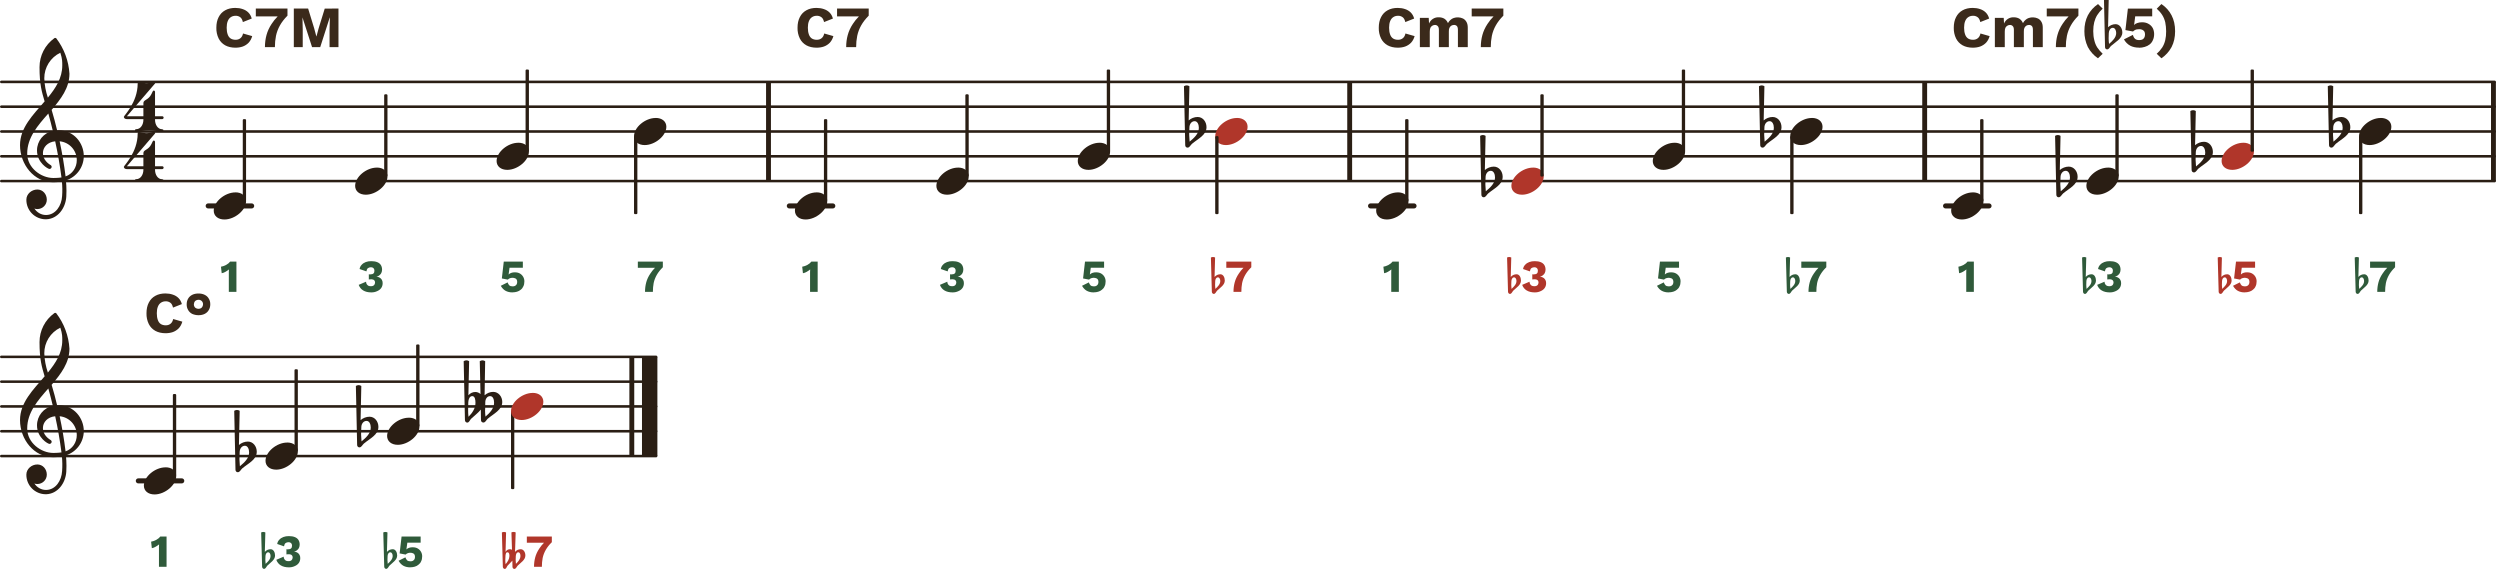
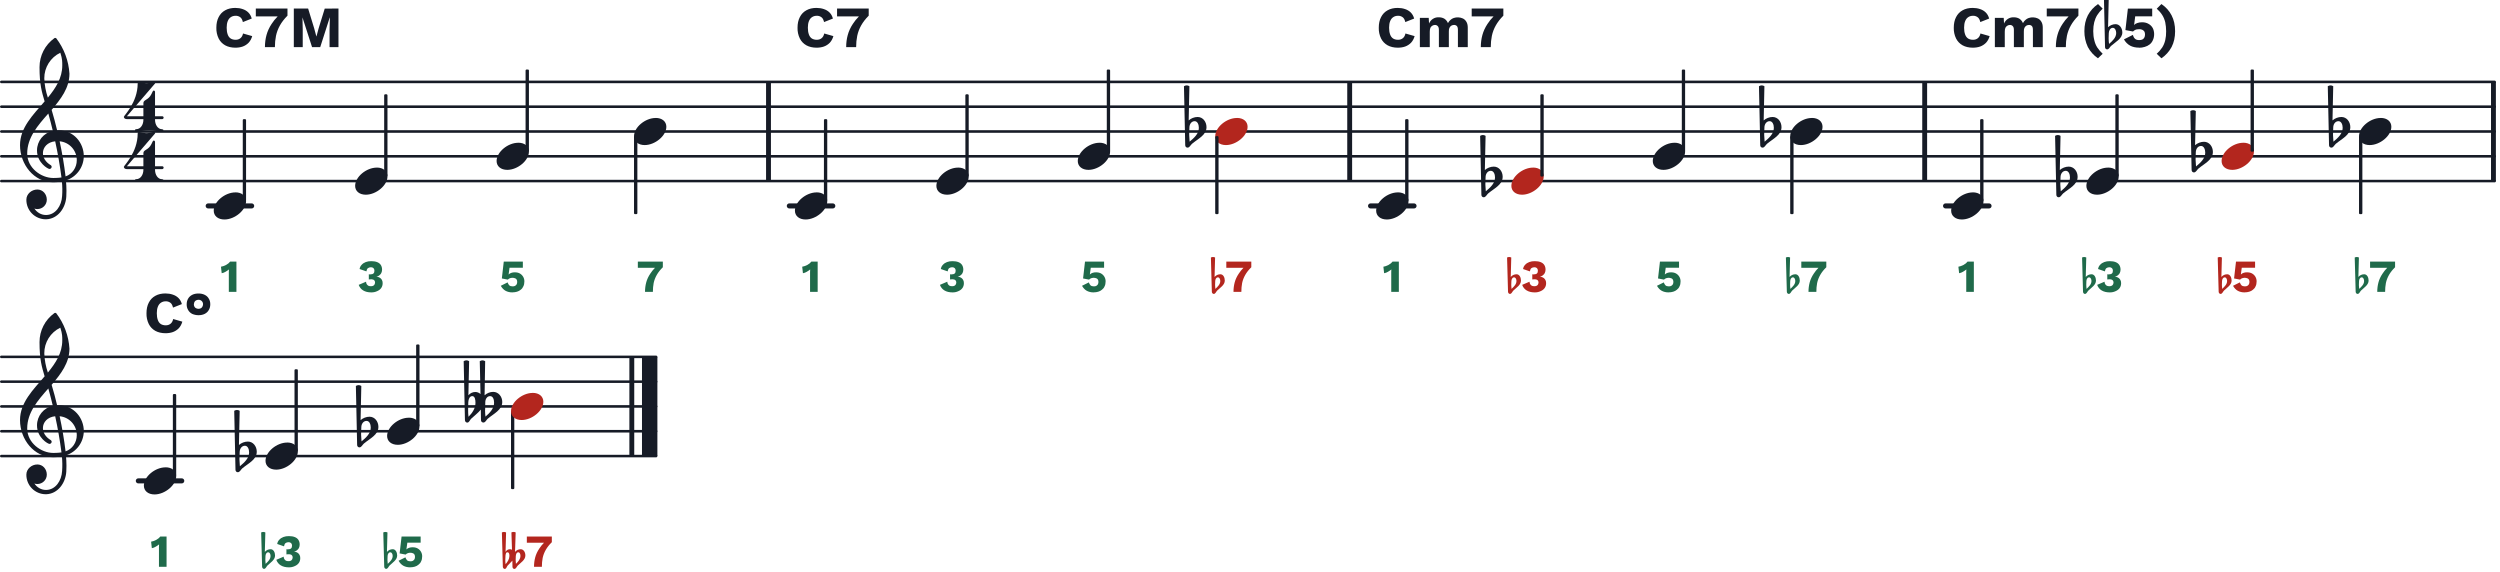
<svg xmlns="http://www.w3.org/2000/svg" xmlns:xlink="http://www.w3.org/1999/xlink" width="477" height="109" viewBox="0 0 477 109">
  <defs>
    <path id="a" d="M.52-.78c.01-.63.4-1.19 1-1.19.54 0 .8.64.8 1.27 0 1.12-.9 1.92-1.76 2.64Q.5 1.3.48.69V.47Zm-.8 3.39c0 .27.19.47.44.47.39 0 .56-.47.84-.72C2.16 1.38 3.78.69 3.78-.83c0-1.03-.7-1.94-1.69-1.94-.62 0-1.25.25-1.71.65l.14-6.52Q.27-8.8 0-8.8q-.27.01-.52.16Zm0 0" />
    <path id="i" d="M4.13-2.58C2.13-2.58 0-.8 0 .9c0 1 .8 1.69 2.05 1.69C4.03 2.58 6.17.8 6.17-.9c0-1-.8-1.69-2.04-1.69m0 0" />
    <path id="p" d="m5.03 12.02.02-.82h-.08c-.92 0-1.72-.5-2.2-1.23q.27.11.57.1c.99 0 1.8-.8 1.8-1.79 0-1.05-.76-1.94-1.8-1.94-1.1 0-2.1.85-2.1 1.94a3.7 3.7 0 0 0 3.68 3.74Zm3.69-8.18a73 73 0 0 0-1.13-6.7 3.6 3.6 0 0 1 3.27 3.6c0 1.4-.84 2.65-2.14 3.1M1.4-.53c0-3.03 2-5.33 4.03-7.63q.47 1.66.86 3.32a3.8 3.8 0 0 0-3.02 3.73c0 2.36 2.1 3.53 2.38 3.53.23 0 .42-.2.42-.42q0-.15-.14-.28C4.87 1.1 4.4.23 4.4-.61c0-1.1.86-2.1 2.34-2.25a81 81 0 0 1 1.2 6.9c-.67.1-1.53.1-1.56.1-2.33 0-4.98-1.92-4.98-4.67m3.32-9.94C2.52-7.9.03-5.47.03-2.12c0 3.67 2.66 7.07 6.31 7.07.85 0 1.58-.12 1.68-.14a16 16 0 0 1 .04 2.78c-.1 1.86-1.25 3.57-3.01 3.61l-.02.82c2.16-.07 3.69-2.07 3.83-4.32q.03-.54.03-1.1 0-.99-.1-2A4.9 4.9 0 0 0 12.2-.02c0-2.52-1.9-4.94-4.84-4.94l-.25.02a66 66 0 0 0-1.05-3.92c1.77-2.07 3.4-4.2 3.4-6.9a12.4 12.4 0 0 0-2.52-6.76.3.3 0 0 0-.38 0 6.8 6.8 0 0 0-2.81 5.51c0 3.33.44 4.74.98 6.55m3.36-6.86c0 2.38-1.25 4.3-2.75 6.13a13 13 0 0 1-.68-3.68 5.4 5.4 0 0 1 3.06-4.89c.4 1.2.37 1.8.37 2.44m0 0" />
    <path id="s" d="M3.6-.78c0-.63.35-1.19.92-1.19.56 0 .76.64.76 1.27 0 1.08-.81 1.93-1.64 2.64A9 9 0 0 1 3.56.69l.02-.22Zm-.02-7.86q-.25-.15-.52-.16-.27.01-.51.16l.14 6.28q-.41-.39-.99-.4c-.51 0-1 .24-1.32.63l.14-6.51Q.27-8.8 0-8.8q-.27.01-.52.16l.24 11.23c0 .27.19.49.44.49.37 0 .48-.47.73-.72C1.5 1.78 2.23 1.25 2.75.6l.03 2c0 .27.2.47.45.47.41 0 .55-.47.83-.72 1.16-.98 2.78-1.7 2.78-3.2 0-1.04-.73-1.93-1.73-1.93-.61 0-1.19.25-1.64.65ZM.33.48.36-.8c.02-.57.25-1.17.75-1.17.51 0 .62.66.62 1.27C1.73.34 1.14 1.25.4 1.97Q.32 1.32.33.69Zm0 0" />
    <path id="b" d="M7.34-2.1q-.21.75-.68 1.26a3 3 0 0 1-1.13.73Q4.9.11 4.11.11 3 .1 2.19-.34 1.37-.8.94-1.64A4.4 4.4 0 0 1 .5-3.7q0-1.19.44-2.03.43-.85 1.25-1.3.81-.45 1.92-.45.76 0 1.4.22.65.21 1.1.66t.64 1.15l-1.69.67q-.15-.68-.51-.93a1.4 1.4 0 0 0-.88-.27q-.53 0-.92.27-.38.25-.58.76-.2.5-.2 1.25t.19 1.27q.17.51.56.78.39.25.97.25.53 0 .9-.3.38-.3.5-.9Zm0 0" />
    <path id="c" d="M.69 0v-5.58h1.69l.06 1.08A1.9 1.9 0 0 1 4.3-5.69q.63 0 1.08.28.45.3.67.83.19-.37.47-.6.28-.26.64-.38a2.4 2.4 0 0 1 1.75.1q.42.21.67.65.25.43.25 1.1V0H7.95v-3.28q0-.53-.2-.74a.7.7 0 0 0-.55-.21 1 1 0 0 0-.51.14 1 1 0 0 0-.36.42q-.12.26-.11.69V0h-1.9v-3.28q0-.53-.23-.74a.7.7 0 0 0-.53-.21 1 1 0 0 0-.86.54q-.12.29-.12.75V0Zm0 0" />
    <path id="d" d="M.38-7.36h6.04V-6q-.9.9-1.44 1.86a7 7 0 0 0-.75 1.98Q4.02-1.14 4.02 0h-1.9q0-1.22.3-2.31.3-1.1.97-2.11.47-.74 1.16-1.44H.38Zm0 0" />
    <path id="e" d="m3.36-8.22.89.88q-.63.58-1.03 1.21-.39.63-.58 1.38t-.19 1.7.2 1.72q.17.77.57 1.4.4.6 1.03 1.2l-.9.86A6 6 0 0 1 1.42-.02a7 7 0 0 1-.66-3.03q0-1.71.66-3.01a6 6 0 0 1 1.95-2.16m0 0" />
    <path id="g" d="M3.19.1q-.96 0-1.67-.37a3 3 0 0 1-1.2-1.21l1.7-.85q.11.45.39.72.27.27.82.27.35 0 .6-.11.25-.13.37-.36.14-.25.14-.6 0-.33-.12-.56a1 1 0 0 0-.38-.33 1.3 1.3 0 0 0-.6-.12q-.28 0-.49.04a1.4 1.4 0 0 0-.7.4L.6-3.25l.47-4.1h4.64v1.47H2.47L2.28-4.4l-.03.18q.23-.26.63-.38.4-.14.89-.14.73 0 1.23.3a2 2 0 0 1 .8.78q.27.5.28 1.15 0 .67-.24 1.18-.21.5-.62.82t-.94.47q-.51.16-1.1.16m0 0" />
    <path id="h" d="m1 2.13-.9-.86A6 6 0 0 0 1.15.07q.4-.63.58-1.4t.17-1.7-.17-1.7q-.18-.77-.58-1.4T.11-7.33L1-8.22q1.28.87 1.94 2.16.67 1.29.67 3.03 0 1.72-.67 3.01A6 6 0 0 1 1 2.13m0 0" />
    <path id="o" d="M9.34-7.36V0h-1.7v-3.37l.06-2.27h-.03L5.86 0H4.3L2.48-5.64h-.01l.05 2.26V0H.82v-7.36h2.73L4.7-3.6l.42 1.56h.02l.42-1.56 1.16-3.75Zm0 0" />
    <path id="t" d="M2.77-3.33a3 3 0 0 1-1.2-.25q-.5-.26-.77-.73a2 2 0 0 1-.28-1.1q0-.62.28-1.09.27-.46.78-.72.49-.25 1.19-.25.68 0 1.18.25.52.25.78.72.3.47.29 1.1 0 .62-.29 1.09-.26.47-.78.73-.5.25-1.18.25m0-1.22q.38 0 .62-.23a1 1 0 0 0 .25-.63.83.83 0 0 0-.87-.86 1 1 0 0 0-.64.24 1 1 0 0 0-.24.62q0 .38.24.63a1 1 0 0 0 .64.23m0 0" />
    <path id="f" d="M.47-.56c.01-.5.3-.99.76-.99.43 0 .65.5.65.99 0 .86-.7 1.5-1.36 2.08A7 7 0 0 1 .44.55V.37Zm-.92-6.28.2 8.97c0 .25.17.43.4.43.37 0 .5-.44.74-.65.9-.8 2.16-1.4 2.16-2.58 0-.81-.52-1.58-1.28-1.58-.54 0-1.05.22-1.44.58l.12-5.17A1 1 0 0 0 0-6.97a1 1 0 0 0-.45.13m0 0" />
    <path id="j" d="M1.67 0v-3.78l.02-.5q-.3.25-.66.45a2 2 0 0 1-.72.27L.17-4.8q.22-.03.47-.12a3 3 0 0 0 .97-.53q.2-.18.31-.33h1.2V0Zm0 0" />
    <path id="l" d="M2.64.1Q1.7.1 1.08-.28.48-.64.23-1.34l1.4-.6q.02.32.15.5a1 1 0 0 0 .31.28q.2.08.49.08.23 0 .4-.08t.27-.25a1 1 0 0 0 .1-.37.6.6 0 0 0-.1-.36.5.5 0 0 0-.25-.2 1.3 1.3 0 0 0-.62-.05l-.22.02v-.99l.12.02h.17q.42 0 .6-.18.18-.15.18-.53 0-.3-.18-.48a.7.7 0 0 0-.5-.17 1 1 0 0 0-.57.18q-.21.18-.28.61L.4-4.36q.08-.49.4-.81.3-.34.78-.52t1.06-.17q.67 0 1.13.19.45.18.68.54t.24.85q0 .37-.13.64-.1.25-.3.4-.17.17-.35.24l-.3.1a1.4 1.4 0 0 1 .75.27 1 1 0 0 1 .31.38q.13.24.13.58 0 .55-.28.94t-.79.6Q3.25.1 2.64.1m0 0" />
    <path id="m" d="M2.5.1q-.75 0-1.31-.3-.55-.3-.92-.96l1.3-.65q.12.35.32.56.22.2.64.2.29 0 .47-.1a1 1 0 0 0 .3-.29 1 1 0 0 0 .1-.45 1 1 0 0 0-.09-.44.6.6 0 0 0-.3-.26 1.4 1.4 0 0 0-1.16.06q-.13.08-.24.19L.47-2.56l.37-3.22h3.64v1.17H1.94l-.16 1.16-.01.14q.16-.2.48-.31.33-.12.7-.11.58 0 .97.23a1.7 1.7 0 0 1 .85 1.52q0 .55-.2.93-.15.38-.5.64-.3.26-.71.38T2.5.09m0 0" />
    <path id="n" d="M.28-5.78h4.77v1.08Q4.33-4 3.9-3.25t-.6 1.56q-.15.8-.15 1.69h-1.5q0-.95.23-1.81t.77-1.66q.37-.58.9-1.12H.28Zm0 0" />
    <path id="k" d="M.42-.34c0-.38.17-.77.52-.77.3 0 .45.36.45.69C1.4.2.91.66.45 1.09Q.4.74.4.4V.3Zm-.64 1.97c0 .21.16.42.36.42.34 0 .44-.42.66-.64C1.4.83 2.25.34 2.25-.5c0-.6-.3-1.2-.84-1.2-.43 0-.83.18-1.11.51L.4-4.9a.9.9 0 0 0-.8 0Zm0 0" />
    <path id="r" d="M2.25-.34c.02-.38.14-.77.48-.77.3 0 .41.36.41.69 0 .6-.42 1.08-.86 1.51a5 5 0 0 1-.05-.7V.3Zm-.02-4.57a1 1 0 0 0-.81 0l.11 3.32a.6.6 0 0 0-.39-.11c-.36 0-.67.2-.84.51L.4-4.9a.9.9 0 0 0-.8 0l.18 6.54c0 .21.16.42.36.42.33 0 .36-.42.56-.64.28-.32.63-.61.9-.94l.02 1.16c0 .21.13.42.35.42.34 0 .44-.42.66-.64C3.23.83 4.08.34 4.08-.5c0-.62-.33-1.2-.9-1.2-.4 0-.8.18-1.07.51ZM.7-1.1c.28 0 .34.36.34.69C1.03.18.7.7.31 1.16Q.25.79.25.4c0-1.52.22-1.52.44-1.52m0 0" />
    <path id="q" d="M3.7-2.22c0 .9-.53 1.78-1.37 1.78-.16 0-.24.1-.24.2 0 .13.08.24.24.24.83 0 1.64-.25 2.48-.25.83 0 1.64.25 2.47.25q.24-.02.24-.23 0-.18-.24-.2c-.84 0-1.36-.88-1.36-1.79ZM-.03-2.8c0 .17.14.44.58.44H3.7v.14h2.22v-.14h1.36c.19 0 .28-.16.28-.3 0-.12-.1-.25-.28-.25H5.92v-4.64c0-.17-.12-.26-.25-.26-.23 0-.26.48-.67 1.06-.64.84-1.3.72-1.3 1.36v2.48H.55l5.37-6.25c.11-.14-.06-.37-.33-.3-.42.13-.87.24-1.34.24q-.68-.02-1.34-.23c-.16-.07-.3.1-.3.3C2.6-5.5-.03-3.04-.03-2.8m0 0" />
  </defs>
-   <path fill="none" stroke="#2a1e14" stroke-linecap="round" stroke-miterlimit="10" stroke-width=".96" d="M371.21 39.29h8.3m-118.01 0h8.3m-119.2 0h8.3m-119.18 0h8.3" />
-   <path fill="none" stroke="#2a1e14" stroke-miterlimit="10" stroke-width=".93" d="M257.52 34.55V15.63m109.71 18.92V15.63m-220.6 18.92V15.63m329.12 18.92V15.63" />
-   <path fill="none" stroke="#2a1e14" stroke-linecap="round" stroke-miterlimit="10" stroke-width=".49" d="M.25 34.55h475.73M.25 29.82h475.73M.25 25.09h475.73M.25 20.36h475.73M.25 15.63h475.73" />
-   <use xlink:href="#a" x="336.13" y="25.09" fill="#2a1e14" />
-   <use xlink:href="#b" x="372.28" y="8.99" fill="#3b2a1b" />
-   <use xlink:href="#c" x="379.93" y="8.99" fill="#3b2a1b" />
-   <use xlink:href="#d" x="390.14" y="8.99" fill="#3b2a1b" />
-   <use xlink:href="#e" x="396.94" y="8.99" fill="#3b2a1b" />
-   <use xlink:href="#f" x="401.89" y="6.86" fill="#3b2a1b" />
-   <use xlink:href="#g" x="404.93" y="8.99" fill="#3b2a1b" />
-   <use xlink:href="#h" x="411.4" y="8.99" fill="#3b2a1b" />
-   <use xlink:href="#i" x="372.28" y="39.29" fill="#2a1e14" />
-   <use xlink:href="#j" x="373.49" y="55.69" fill="#2f5a3a" />
-   <path fill="none" stroke="#2a1e14" stroke-linecap="round" stroke-linejoin="round" stroke-miterlimit="10" stroke-width=".4" d="M378.01 38.2h.24V22.93h-.24Zm0 0" />
-   <path fill="#2a1e14" d="M378.01 38.2h.24V22.94h-.24Zm0 0" />
-   <use xlink:href="#i" x="398.08" y="34.56" fill="#2a1e14" />
-   <use xlink:href="#k" x="397.66" y="54.03" fill="#2f5a3a" />
-   <use xlink:href="#l" x="399.91" y="55.69" fill="#2f5a3a" />
-   <use xlink:href="#i" x="288.37" y="34.56" fill="#b0362a" />
-   <use xlink:href="#k" x="287.95" y="54.03" fill="#b0362a" />
-   <use xlink:href="#l" x="290.2" y="55.69" fill="#b0362a" />
-   <path fill="none" stroke="#2a1e14" stroke-linecap="round" stroke-linejoin="round" stroke-miterlimit="10" stroke-width=".4" d="M294.1 33.48h.24V18.19h-.24Zm0 0" />
-   <path fill="#2a1e14" d="M294.1 33.48h.24V18.19h-.24Zm0 0" />
-   <path fill="none" stroke="#2a1e14" stroke-linecap="round" stroke-linejoin="round" stroke-miterlimit="10" stroke-width=".4" d="M403.81 33.48h.24V18.19h-.24Zm0 0" />
-   <path fill="#2a1e14" d="M403.81 33.48h.24V18.19h-.24Zm0 0" />
-   <use xlink:href="#a" x="282.93" y="34.56" fill="#2a1e14" />
-   <use xlink:href="#i" x="315.35" y="29.82" fill="#2a1e14" />
-   <use xlink:href="#m" x="315.88" y="55.69" fill="#2f5a3a" />
-   <path fill="none" stroke="#2a1e14" stroke-linecap="round" stroke-linejoin="round" stroke-miterlimit="10" stroke-width=".4" d="M321.09 28.74h.23V13.46h-.23Zm0 0" />
-   <path fill="#2a1e14" d="M321.09 28.74h.23V13.46h-.23Zm0 0" />
-   <use xlink:href="#i" x="341.57" y="25.09" fill="#2a1e14" />
-   <use xlink:href="#k" x="341.15" y="54.03" fill="#2f5a3a" />
-   <use xlink:href="#n" x="343.41" y="55.69" fill="#2f5a3a" />
-   <path fill="none" stroke="#2a1e14" stroke-linecap="round" stroke-linejoin="round" stroke-miterlimit="10" stroke-width=".4" d="M341.77 40.66h.24V26.17h-.24Zm0 0" />
-   <path fill="#2a1e14" d="M341.77 40.66h.24V26.17h-.24Zm0 0" />
-   <use xlink:href="#a" x="392.63" y="34.56" fill="#2a1e14" />
-   <use xlink:href="#i" x="423.88" y="29.82" fill="#b0362a" />
-   <use xlink:href="#k" x="423.54" y="54.03" fill="#b0362a" />
-   <use xlink:href="#m" x="425.79" y="55.69" fill="#b0362a" />
-   <path fill="none" stroke="#2a1e14" stroke-linecap="round" stroke-linejoin="round" stroke-miterlimit="10" stroke-width=".4" d="M429.61 28.74h.24V13.46h-.24Zm0 0" />
-   <path fill="#2a1e14" d="M429.61 28.74h.24V13.46h-.24Zm0 0" />
-   <use xlink:href="#a" x="418.44" y="29.82" fill="#2a1e14" />
-   <use xlink:href="#i" x="450.1" y="25.09" fill="#2a1e14" />
-   <use xlink:href="#k" x="449.68" y="54.03" fill="#2f5a3a" />
-   <use xlink:href="#n" x="451.93" y="55.69" fill="#2f5a3a" />
-   <path fill="none" stroke="#2a1e14" stroke-linecap="round" stroke-linejoin="round" stroke-miterlimit="10" stroke-width=".4" d="M450.3 40.66h.24V26.17h-.24Zm0 0" />
-   <path fill="#2a1e14" d="M450.3 40.66h.24V26.17h-.24Zm0 0" />
-   <use xlink:href="#a" x="444.66" y="25.09" fill="#2a1e14" />
-   <path fill="none" stroke="#2a1e14" stroke-linecap="round" stroke-linejoin="round" stroke-miterlimit="10" stroke-width=".4" d="M121.17 40.66h.24V26.17h-.24Zm0 0" />
-   <path fill="#2a1e14" d="M121.17 40.66h.24V26.17h-.24Zm0 0" />
-   <path fill="none" stroke="#2a1e14" stroke-linecap="round" stroke-linejoin="round" stroke-miterlimit="10" stroke-width=".4" d="M73.5 33.48h.23V18.19h-.23Zm0 0" />
-   <path fill="#2a1e14" d="M73.5 33.48h.23V18.19h-.23Zm0 0" />
-   <use xlink:href="#i" x="94.75" y="29.82" fill="#2a1e14" />
-   <use xlink:href="#m" x="95.28" y="55.69" fill="#2f5a3a" />
-   <path fill="none" stroke="#2a1e14" stroke-linecap="round" stroke-linejoin="round" stroke-miterlimit="10" stroke-width=".4" d="M100.48 28.74h.24V13.46h-.24Zm0 0" />
-   <path fill="#2a1e14" d="M100.48 28.74h.24V13.46h-.24Zm0 0" />
-   <use xlink:href="#i" x="120.97" y="25.09" fill="#2a1e14" />
-   <use xlink:href="#n" x="121.42" y="55.69" fill="#2f5a3a" />
-   <use xlink:href="#l" x="68.21" y="55.69" fill="#2f5a3a" />
-   <use xlink:href="#b" x="151.67" y="8.99" fill="#3b2a1b" />
-   <use xlink:href="#d" x="159.33" y="8.99" fill="#3b2a1b" />
-   <use xlink:href="#i" x="151.67" y="39.29" fill="#2a1e14" />
-   <path fill="none" stroke="#2a1e14" stroke-linecap="round" stroke-linejoin="round" stroke-miterlimit="10" stroke-width=".4" d="M157.4 38.2h.24V22.93h-.23Zm0 0" />
-   <path fill="#2a1e14" d="M157.4 38.2h.24V22.94h-.23Zm0 0" />
-   <use xlink:href="#j" x="41.99" y="55.69" fill="#2f5a3a" />
-   <use xlink:href="#b" x="40.78" y="8.99" fill="#3b2a1b" />
-   <use xlink:href="#d" x="48.43" y="8.99" fill="#3b2a1b" />
-   <use xlink:href="#o" x="55.24" y="8.99" fill="#3b2a1b" />
-   <use xlink:href="#i" x="40.78" y="39.29" fill="#2a1e14" />
-   <use xlink:href="#p" x="3.79" y="29.82" fill="#2a1e14" />
-   <use xlink:href="#q" x="23.66" y="25.09" fill="#2a1e14" />
-   <use xlink:href="#q" x="23.66" y="34.63" fill="#2a1e14" />
-   <use xlink:href="#j" x="152.89" y="55.69" fill="#2f5a3a" />
-   <path fill="none" stroke="#2a1e14" stroke-linecap="round" stroke-linejoin="round" stroke-miterlimit="10" stroke-width=".4" d="M46.52 38.2h.23V22.93h-.23Zm0 0" />
-   <path fill="#2a1e14" d="M46.52 38.2h.23V22.94h-.23Zm0 0" />
-   <use xlink:href="#i" x="67.76" y="34.56" fill="#2a1e14" />
-   <use xlink:href="#a" x="226.42" y="25.09" fill="#2a1e14" />
-   <use xlink:href="#i" x="205.64" y="29.82" fill="#2a1e14" />
-   <use xlink:href="#m" x="206.18" y="55.69" fill="#2f5a3a" />
-   <path fill="none" stroke="#2a1e14" stroke-linecap="round" stroke-linejoin="round" stroke-miterlimit="10" stroke-width=".4" d="M211.38 28.74h.23V13.46h-.24Zm0 0" />
-   <path fill="#2a1e14" d="M211.38 28.74h.23V13.46h-.24Zm0 0" />
-   <use xlink:href="#i" x="231.87" y="25.09" fill="#b0362a" />
-   <use xlink:href="#k" x="231.44" y="54.03" fill="#b0362a" />
-   <use xlink:href="#n" x="233.7" y="55.69" fill="#b0362a" />
-   <path fill="none" stroke="#2a1e14" stroke-linecap="round" stroke-linejoin="round" stroke-miterlimit="10" stroke-width=".4" d="M232.06 40.66h.24V26.17h-.24Zm0 0" />
-   <path fill="#2a1e14" d="M232.06 40.66h.24V26.17h-.24Zm0 0" />
-   <use xlink:href="#b" x="262.57" y="8.99" fill="#3b2a1b" />
-   <use xlink:href="#c" x="270.22" y="8.99" fill="#3b2a1b" />
-   <use xlink:href="#d" x="280.42" y="8.99" fill="#3b2a1b" />
-   <use xlink:href="#i" x="262.57" y="39.29" fill="#2a1e14" />
-   <use xlink:href="#j" x="263.78" y="55.69" fill="#2f5a3a" />
-   <path fill="none" stroke="#2a1e14" stroke-linecap="round" stroke-linejoin="round" stroke-miterlimit="10" stroke-width=".4" d="M268.3 38.2h.24V22.93h-.24Zm0 0" />
-   <path fill="#2a1e14" d="M268.3 38.2h.24V22.94h-.24Zm0 0" />
-   <use xlink:href="#i" x="178.66" y="34.56" fill="#2a1e14" />
-   <use xlink:href="#l" x="179.11" y="55.69" fill="#2f5a3a" />
-   <path fill="none" stroke="#2a1e14" stroke-linecap="round" stroke-linejoin="round" stroke-miterlimit="10" stroke-width=".4" d="M184.4 33.48h.23V18.19h-.24Zm0 0" />
-   <path fill="#2a1e14" d="M184.4 33.48h.23V18.19h-.24Zm0 0" />
-   <path fill="none" stroke="#2a1e14" stroke-linecap="round" stroke-linejoin="round" stroke-miterlimit="10" stroke-width=".96" d="M26.39 91.75h8.29" />
-   <path fill="none" stroke="#2a1e14" stroke-linecap="round" stroke-linejoin="round" stroke-miterlimit="10" stroke-width=".49" d="M.25 87.02h124.93M.25 82.28h124.93M.25 77.55h124.93M.25 72.82h124.93M.25 68.09h124.93" />
-   <path fill="none" stroke="#2a1e14" stroke-linejoin="round" stroke-miterlimit="10" stroke-width="2.94" d="M123.96 87.02V68.09" />
-   <path fill="none" stroke="#2a1e14" stroke-linejoin="round" stroke-miterlimit="10" stroke-width=".93" d="M120.55 87.02V68.09" />
-   <path fill="none" stroke="#2a1e14" stroke-linejoin="round" stroke-miterlimit="10" stroke-width=".4" d="M97.7 93.13h.23v-14.5h-.23Zm0 0" />
-   <path fill="#2a1e14" d="M97.7 93.13h.23v-14.5h-.23Zm0 0" />
-   <use xlink:href="#r" x="96.16" y="106.49" fill="#b0362a" />
-   <use xlink:href="#n" x="100.24" y="108.15" fill="#b0362a" />
-   <use xlink:href="#i" x="97.5" y="77.55" fill="#b0362a" />
-   <use xlink:href="#a" x="68.42" y="82.28" fill="#2a1e14" />
-   <path fill="none" stroke="#2a1e14" stroke-linejoin="round" stroke-miterlimit="10" stroke-width=".4" d="M79.6 81.2h.24V65.92h-.24Zm0 0" />
-   <path fill="#2a1e14" d="M79.6 81.2h.24V65.92h-.24Zm0 0" />
-   <use xlink:href="#k" x="73.53" y="106.49" fill="#2f5a3a" />
-   <use xlink:href="#m" x="75.78" y="108.15" fill="#2f5a3a" />
-   <use xlink:href="#i" x="73.86" y="82.28" fill="#2a1e14" />
-   <use xlink:href="#a" x="45.21" y="87.02" fill="#2a1e14" />
-   <use xlink:href="#s" x="88.99" y="77.55" fill="#2a1e14" />
-   <use xlink:href="#p" x="3.79" y="82.28" fill="#2a1e14" />
-   <path fill="none" stroke="#2a1e14" stroke-linejoin="round" stroke-miterlimit="10" stroke-width=".4" d="M56.4 85.93h.23V70.65h-.24Zm0 0" />
-   <path fill="#2a1e14" d="M56.4 85.93h.23V70.65h-.24Zm0 0" />
-   <use xlink:href="#k" x="50.23" y="106.49" fill="#2f5a3a" />
-   <use xlink:href="#l" x="52.49" y="108.15" fill="#2f5a3a" />
-   <use xlink:href="#i" x="50.66" y="87.02" fill="#2a1e14" />
-   <path fill="none" stroke="#2a1e14" stroke-linejoin="round" stroke-miterlimit="10" stroke-width=".4" d="M33.18 90.67h.24V75.38h-.24Zm0 0" />
-   <path fill="#2a1e14" d="M33.18 90.67h.24V75.38h-.24Zm0 0" />
-   <use xlink:href="#j" x="28.66" y="108.15" fill="#2f5a3a" />
-   <use xlink:href="#i" x="27.45" y="91.75" fill="#2a1e14" />
-   <use xlink:href="#b" x="27.45" y="63.47" fill="#3b2a1b" />
-   <use xlink:href="#t" x="35.1" y="63.47" fill="#3b2a1b" />
+   <path fill="none" stroke="#161b26" stroke-linecap="round" stroke-miterlimit="10" stroke-width=".96" d="M371.21 39.29h8.3m-118.01 0h8.3m-119.2 0h8.3m-119.18 0h8.3" />
+   <path fill="none" stroke="#161b26" stroke-miterlimit="10" stroke-width=".93" d="M257.52 34.55V15.63m109.71 18.92V15.63m-220.6 18.92V15.63m329.12 18.92V15.63" />
+   <path fill="none" stroke="#161b26" stroke-linecap="round" stroke-miterlimit="10" stroke-width=".49" d="M.25 34.55h475.73M.25 29.82h475.73M.25 25.09h475.73M.25 20.36h475.73M.25 15.63h475.73" />
+   <use xlink:href="#a" x="336.13" y="25.09" fill="#161b26" />
+   <use xlink:href="#b" x="372.28" y="8.99" fill="#161b26" />
+   <use xlink:href="#c" x="379.93" y="8.99" fill="#161b26" />
+   <use xlink:href="#d" x="390.14" y="8.99" fill="#161b26" />
+   <use xlink:href="#e" x="396.94" y="8.99" fill="#161b26" />
+   <use xlink:href="#f" x="401.89" y="6.86" fill="#161b26" />
+   <use xlink:href="#g" x="404.93" y="8.99" fill="#161b26" />
+   <use xlink:href="#h" x="411.4" y="8.99" fill="#161b26" />
+   <use xlink:href="#i" x="372.28" y="39.29" fill="#161b26" />
+   <use xlink:href="#j" x="373.49" y="55.69" fill="#1f6a4a" />
+   <path fill="none" stroke="#161b26" stroke-linecap="round" stroke-linejoin="round" stroke-miterlimit="10" stroke-width=".4" d="M378.01 38.2h.24V22.93h-.24Zm0 0" />
+   <path fill="#161b26" d="M378.01 38.2h.24V22.94h-.24Zm0 0" />
+   <use xlink:href="#i" x="398.08" y="34.56" fill="#161b26" />
+   <use xlink:href="#k" x="397.66" y="54.03" fill="#1f6a4a" />
+   <use xlink:href="#l" x="399.91" y="55.69" fill="#1f6a4a" />
+   <use xlink:href="#i" x="288.37" y="34.56" fill="#b3261e" />
+   <use xlink:href="#k" x="287.95" y="54.03" fill="#b3261e" />
+   <use xlink:href="#l" x="290.2" y="55.69" fill="#b3261e" />
+   <path fill="none" stroke="#161b26" stroke-linecap="round" stroke-linejoin="round" stroke-miterlimit="10" stroke-width=".4" d="M294.1 33.48h.24V18.19h-.24Zm0 0" />
+   <path fill="#161b26" d="M294.1 33.48h.24V18.19h-.24Zm0 0" />
+   <path fill="none" stroke="#161b26" stroke-linecap="round" stroke-linejoin="round" stroke-miterlimit="10" stroke-width=".4" d="M403.81 33.48h.24V18.19h-.24Zm0 0" />
+   <path fill="#161b26" d="M403.81 33.48h.24V18.19h-.24Zm0 0" />
+   <use xlink:href="#a" x="282.93" y="34.56" fill="#161b26" />
+   <use xlink:href="#i" x="315.35" y="29.82" fill="#161b26" />
+   <use xlink:href="#m" x="315.88" y="55.69" fill="#1f6a4a" />
+   <path fill="none" stroke="#161b26" stroke-linecap="round" stroke-linejoin="round" stroke-miterlimit="10" stroke-width=".4" d="M321.09 28.74h.23V13.46h-.23Zm0 0" />
+   <path fill="#161b26" d="M321.09 28.74h.23V13.46h-.23Zm0 0" />
+   <use xlink:href="#i" x="341.57" y="25.09" fill="#161b26" />
+   <use xlink:href="#k" x="341.15" y="54.03" fill="#1f6a4a" />
+   <use xlink:href="#n" x="343.41" y="55.69" fill="#1f6a4a" />
+   <path fill="none" stroke="#161b26" stroke-linecap="round" stroke-linejoin="round" stroke-miterlimit="10" stroke-width=".4" d="M341.77 40.66h.24V26.17h-.24Zm0 0" />
+   <path fill="#161b26" d="M341.77 40.66h.24V26.17h-.24Zm0 0" />
+   <use xlink:href="#a" x="392.63" y="34.56" fill="#161b26" />
+   <use xlink:href="#i" x="423.88" y="29.82" fill="#b3261e" />
+   <use xlink:href="#k" x="423.54" y="54.03" fill="#b3261e" />
+   <use xlink:href="#m" x="425.79" y="55.69" fill="#b3261e" />
+   <path fill="none" stroke="#161b26" stroke-linecap="round" stroke-linejoin="round" stroke-miterlimit="10" stroke-width=".4" d="M429.61 28.74h.24V13.46h-.24Zm0 0" />
+   <path fill="#161b26" d="M429.61 28.74h.24V13.46h-.24Zm0 0" />
+   <use xlink:href="#a" x="418.44" y="29.82" fill="#161b26" />
+   <use xlink:href="#i" x="450.1" y="25.09" fill="#161b26" />
+   <use xlink:href="#k" x="449.68" y="54.03" fill="#1f6a4a" />
+   <use xlink:href="#n" x="451.93" y="55.69" fill="#1f6a4a" />
+   <path fill="none" stroke="#161b26" stroke-linecap="round" stroke-linejoin="round" stroke-miterlimit="10" stroke-width=".4" d="M450.3 40.66h.24V26.17h-.24Zm0 0" />
+   <path fill="#161b26" d="M450.3 40.66h.24V26.17h-.24Zm0 0" />
+   <use xlink:href="#a" x="444.66" y="25.09" fill="#161b26" />
+   <path fill="none" stroke="#161b26" stroke-linecap="round" stroke-linejoin="round" stroke-miterlimit="10" stroke-width=".4" d="M121.17 40.66h.24V26.17h-.24Zm0 0" />
+   <path fill="#161b26" d="M121.17 40.66h.24V26.17h-.24Zm0 0" />
+   <path fill="none" stroke="#161b26" stroke-linecap="round" stroke-linejoin="round" stroke-miterlimit="10" stroke-width=".4" d="M73.5 33.48h.23V18.19h-.23Zm0 0" />
+   <path fill="#161b26" d="M73.5 33.48h.23V18.19h-.23Zm0 0" />
+   <use xlink:href="#i" x="94.75" y="29.82" fill="#161b26" />
+   <use xlink:href="#m" x="95.28" y="55.69" fill="#1f6a4a" />
+   <path fill="none" stroke="#161b26" stroke-linecap="round" stroke-linejoin="round" stroke-miterlimit="10" stroke-width=".4" d="M100.48 28.74h.24V13.46h-.24Zm0 0" />
+   <path fill="#161b26" d="M100.48 28.74h.24V13.46h-.24Zm0 0" />
+   <use xlink:href="#i" x="120.97" y="25.09" fill="#161b26" />
+   <use xlink:href="#n" x="121.42" y="55.69" fill="#1f6a4a" />
+   <use xlink:href="#l" x="68.21" y="55.69" fill="#1f6a4a" />
+   <use xlink:href="#b" x="151.67" y="8.99" fill="#161b26" />
+   <use xlink:href="#d" x="159.33" y="8.99" fill="#161b26" />
+   <use xlink:href="#i" x="151.67" y="39.29" fill="#161b26" />
+   <path fill="none" stroke="#161b26" stroke-linecap="round" stroke-linejoin="round" stroke-miterlimit="10" stroke-width=".4" d="M157.4 38.2h.24V22.93h-.23Zm0 0" />
+   <path fill="#161b26" d="M157.4 38.2h.24V22.94h-.23Zm0 0" />
+   <use xlink:href="#j" x="41.99" y="55.69" fill="#1f6a4a" />
+   <use xlink:href="#b" x="40.78" y="8.99" fill="#161b26" />
+   <use xlink:href="#d" x="48.43" y="8.99" fill="#161b26" />
+   <use xlink:href="#o" x="55.24" y="8.99" fill="#161b26" />
+   <use xlink:href="#i" x="40.78" y="39.29" fill="#161b26" />
+   <use xlink:href="#p" x="3.79" y="29.82" fill="#161b26" />
+   <use xlink:href="#q" x="23.66" y="25.09" fill="#161b26" />
+   <use xlink:href="#q" x="23.66" y="34.63" fill="#161b26" />
+   <use xlink:href="#j" x="152.89" y="55.69" fill="#1f6a4a" />
+   <path fill="none" stroke="#161b26" stroke-linecap="round" stroke-linejoin="round" stroke-miterlimit="10" stroke-width=".4" d="M46.52 38.2h.23V22.93h-.23Zm0 0" />
+   <path fill="#161b26" d="M46.52 38.2h.23V22.94h-.23Zm0 0" />
+   <use xlink:href="#i" x="67.76" y="34.56" fill="#161b26" />
+   <use xlink:href="#a" x="226.42" y="25.09" fill="#161b26" />
+   <use xlink:href="#i" x="205.64" y="29.82" fill="#161b26" />
+   <use xlink:href="#m" x="206.18" y="55.69" fill="#1f6a4a" />
+   <path fill="none" stroke="#161b26" stroke-linecap="round" stroke-linejoin="round" stroke-miterlimit="10" stroke-width=".4" d="M211.38 28.74h.23V13.46h-.24Zm0 0" />
+   <path fill="#161b26" d="M211.38 28.74h.23V13.46h-.24Zm0 0" />
+   <use xlink:href="#i" x="231.87" y="25.09" fill="#b3261e" />
+   <use xlink:href="#k" x="231.44" y="54.03" fill="#b3261e" />
+   <use xlink:href="#n" x="233.7" y="55.69" fill="#b3261e" />
+   <path fill="none" stroke="#161b26" stroke-linecap="round" stroke-linejoin="round" stroke-miterlimit="10" stroke-width=".4" d="M232.06 40.66h.24V26.17h-.24Zm0 0" />
+   <path fill="#161b26" d="M232.06 40.66h.24V26.17h-.24Zm0 0" />
+   <use xlink:href="#b" x="262.57" y="8.99" fill="#161b26" />
+   <use xlink:href="#c" x="270.22" y="8.99" fill="#161b26" />
+   <use xlink:href="#d" x="280.42" y="8.99" fill="#161b26" />
+   <use xlink:href="#i" x="262.57" y="39.29" fill="#161b26" />
+   <use xlink:href="#j" x="263.78" y="55.69" fill="#1f6a4a" />
+   <path fill="none" stroke="#161b26" stroke-linecap="round" stroke-linejoin="round" stroke-miterlimit="10" stroke-width=".4" d="M268.3 38.2h.24V22.93h-.24Zm0 0" />
+   <path fill="#161b26" d="M268.3 38.2h.24V22.94h-.24Zm0 0" />
+   <use xlink:href="#i" x="178.66" y="34.56" fill="#161b26" />
+   <use xlink:href="#l" x="179.11" y="55.69" fill="#1f6a4a" />
+   <path fill="none" stroke="#161b26" stroke-linecap="round" stroke-linejoin="round" stroke-miterlimit="10" stroke-width=".4" d="M184.4 33.48h.23V18.19h-.24Zm0 0" />
+   <path fill="#161b26" d="M184.4 33.48h.23V18.19h-.24Zm0 0" />
+   <path fill="none" stroke="#161b26" stroke-linecap="round" stroke-linejoin="round" stroke-miterlimit="10" stroke-width=".96" d="M26.39 91.75h8.29" />
+   <path fill="none" stroke="#161b26" stroke-linecap="round" stroke-linejoin="round" stroke-miterlimit="10" stroke-width=".49" d="M.25 87.02h124.93M.25 82.28h124.93M.25 77.55h124.93M.25 72.82h124.93M.25 68.09h124.93" />
+   <path fill="none" stroke="#161b26" stroke-linejoin="round" stroke-miterlimit="10" stroke-width="2.94" d="M123.96 87.02V68.09" />
+   <path fill="none" stroke="#161b26" stroke-linejoin="round" stroke-miterlimit="10" stroke-width=".93" d="M120.55 87.02V68.09" />
+   <path fill="none" stroke="#161b26" stroke-linejoin="round" stroke-miterlimit="10" stroke-width=".4" d="M97.7 93.13h.23v-14.5h-.23Zm0 0" />
+   <path fill="#161b26" d="M97.7 93.13h.23v-14.5h-.23Zm0 0" />
+   <use xlink:href="#r" x="96.16" y="106.49" fill="#b3261e" />
+   <use xlink:href="#n" x="100.24" y="108.15" fill="#b3261e" />
+   <use xlink:href="#i" x="97.5" y="77.55" fill="#b3261e" />
+   <use xlink:href="#a" x="68.42" y="82.28" fill="#161b26" />
+   <path fill="none" stroke="#161b26" stroke-linejoin="round" stroke-miterlimit="10" stroke-width=".4" d="M79.6 81.2h.24V65.92h-.24Zm0 0" />
+   <path fill="#161b26" d="M79.6 81.2h.24V65.92h-.24Zm0 0" />
+   <use xlink:href="#k" x="73.53" y="106.49" fill="#1f6a4a" />
+   <use xlink:href="#m" x="75.78" y="108.15" fill="#1f6a4a" />
+   <use xlink:href="#i" x="73.86" y="82.28" fill="#161b26" />
+   <use xlink:href="#a" x="45.21" y="87.02" fill="#161b26" />
+   <use xlink:href="#s" x="88.99" y="77.55" fill="#161b26" />
+   <use xlink:href="#p" x="3.79" y="82.28" fill="#161b26" />
+   <path fill="none" stroke="#161b26" stroke-linejoin="round" stroke-miterlimit="10" stroke-width=".4" d="M56.4 85.93h.23V70.65h-.24Zm0 0" />
+   <path fill="#161b26" d="M56.4 85.93h.23V70.65h-.24Zm0 0" />
+   <use xlink:href="#k" x="50.23" y="106.49" fill="#1f6a4a" />
+   <use xlink:href="#l" x="52.49" y="108.15" fill="#1f6a4a" />
+   <use xlink:href="#i" x="50.66" y="87.02" fill="#161b26" />
+   <path fill="none" stroke="#161b26" stroke-linejoin="round" stroke-miterlimit="10" stroke-width=".4" d="M33.18 90.67h.24V75.38h-.24Zm0 0" />
+   <path fill="#161b26" d="M33.18 90.67h.24V75.38h-.24Zm0 0" />
+   <use xlink:href="#j" x="28.66" y="108.15" fill="#1f6a4a" />
+   <use xlink:href="#i" x="27.45" y="91.75" fill="#161b26" />
+   <use xlink:href="#b" x="27.45" y="63.47" fill="#161b26" />
+   <use xlink:href="#t" x="35.1" y="63.47" fill="#161b26" />
</svg>
